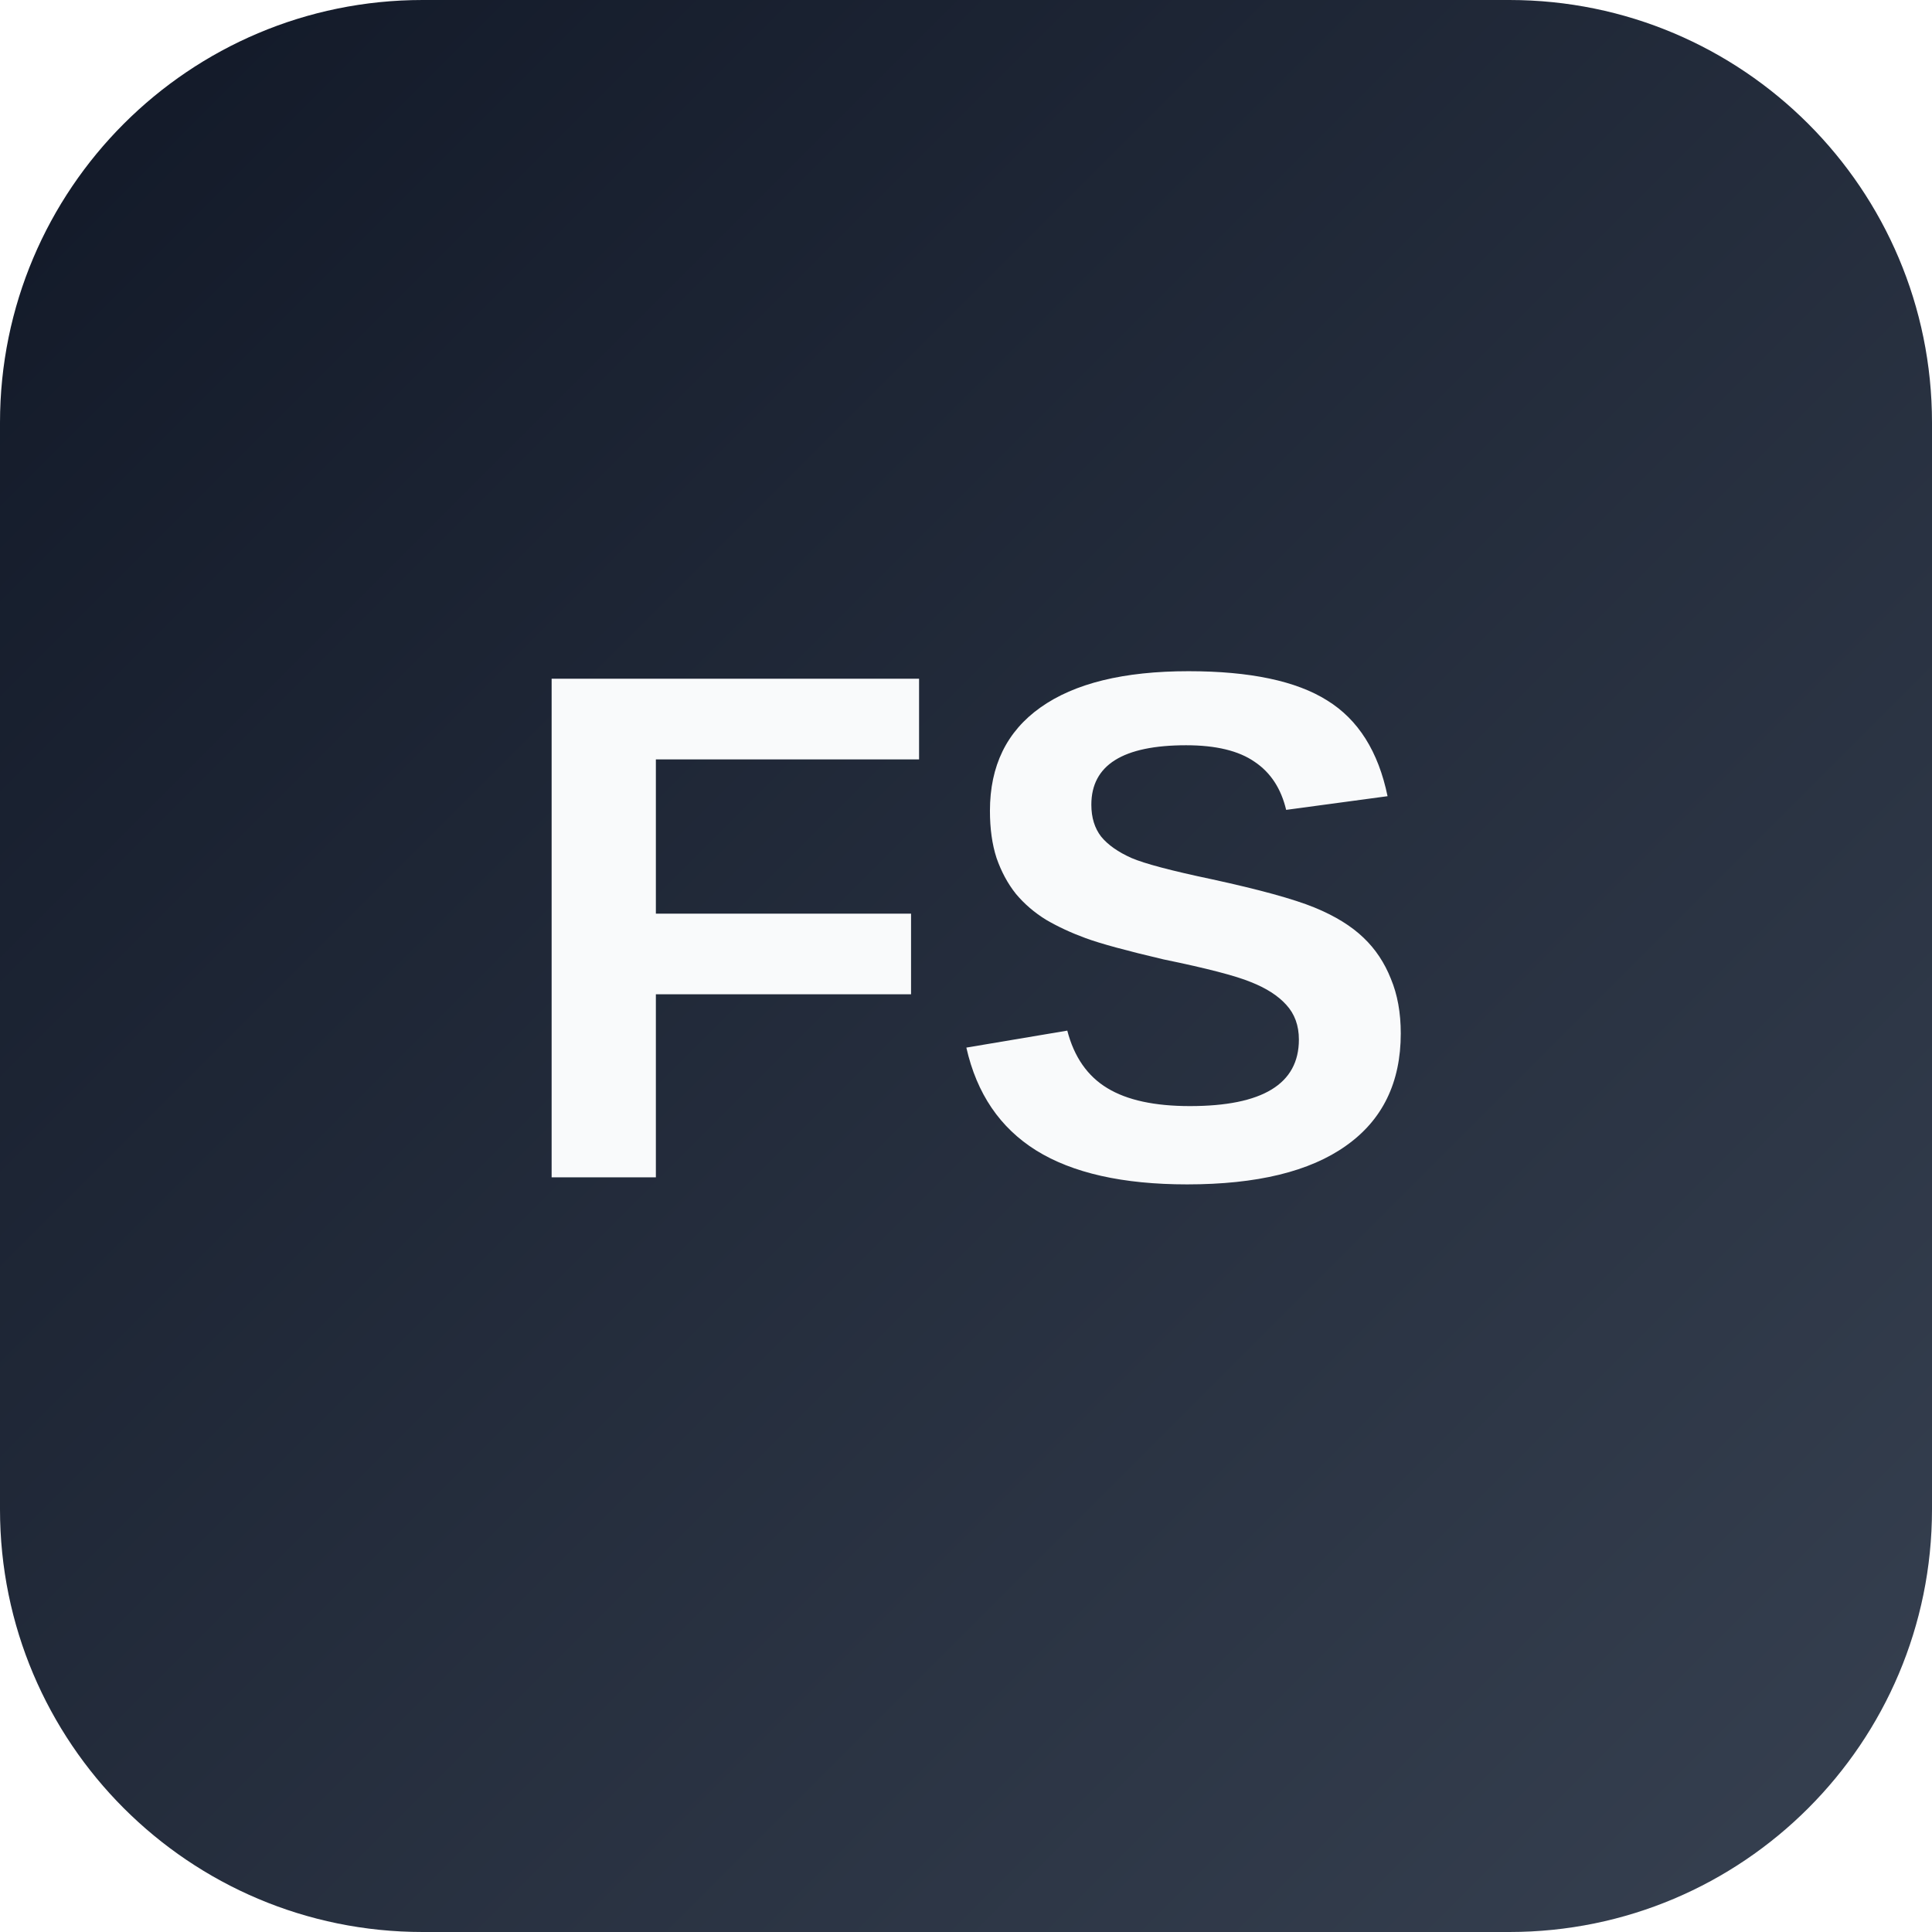
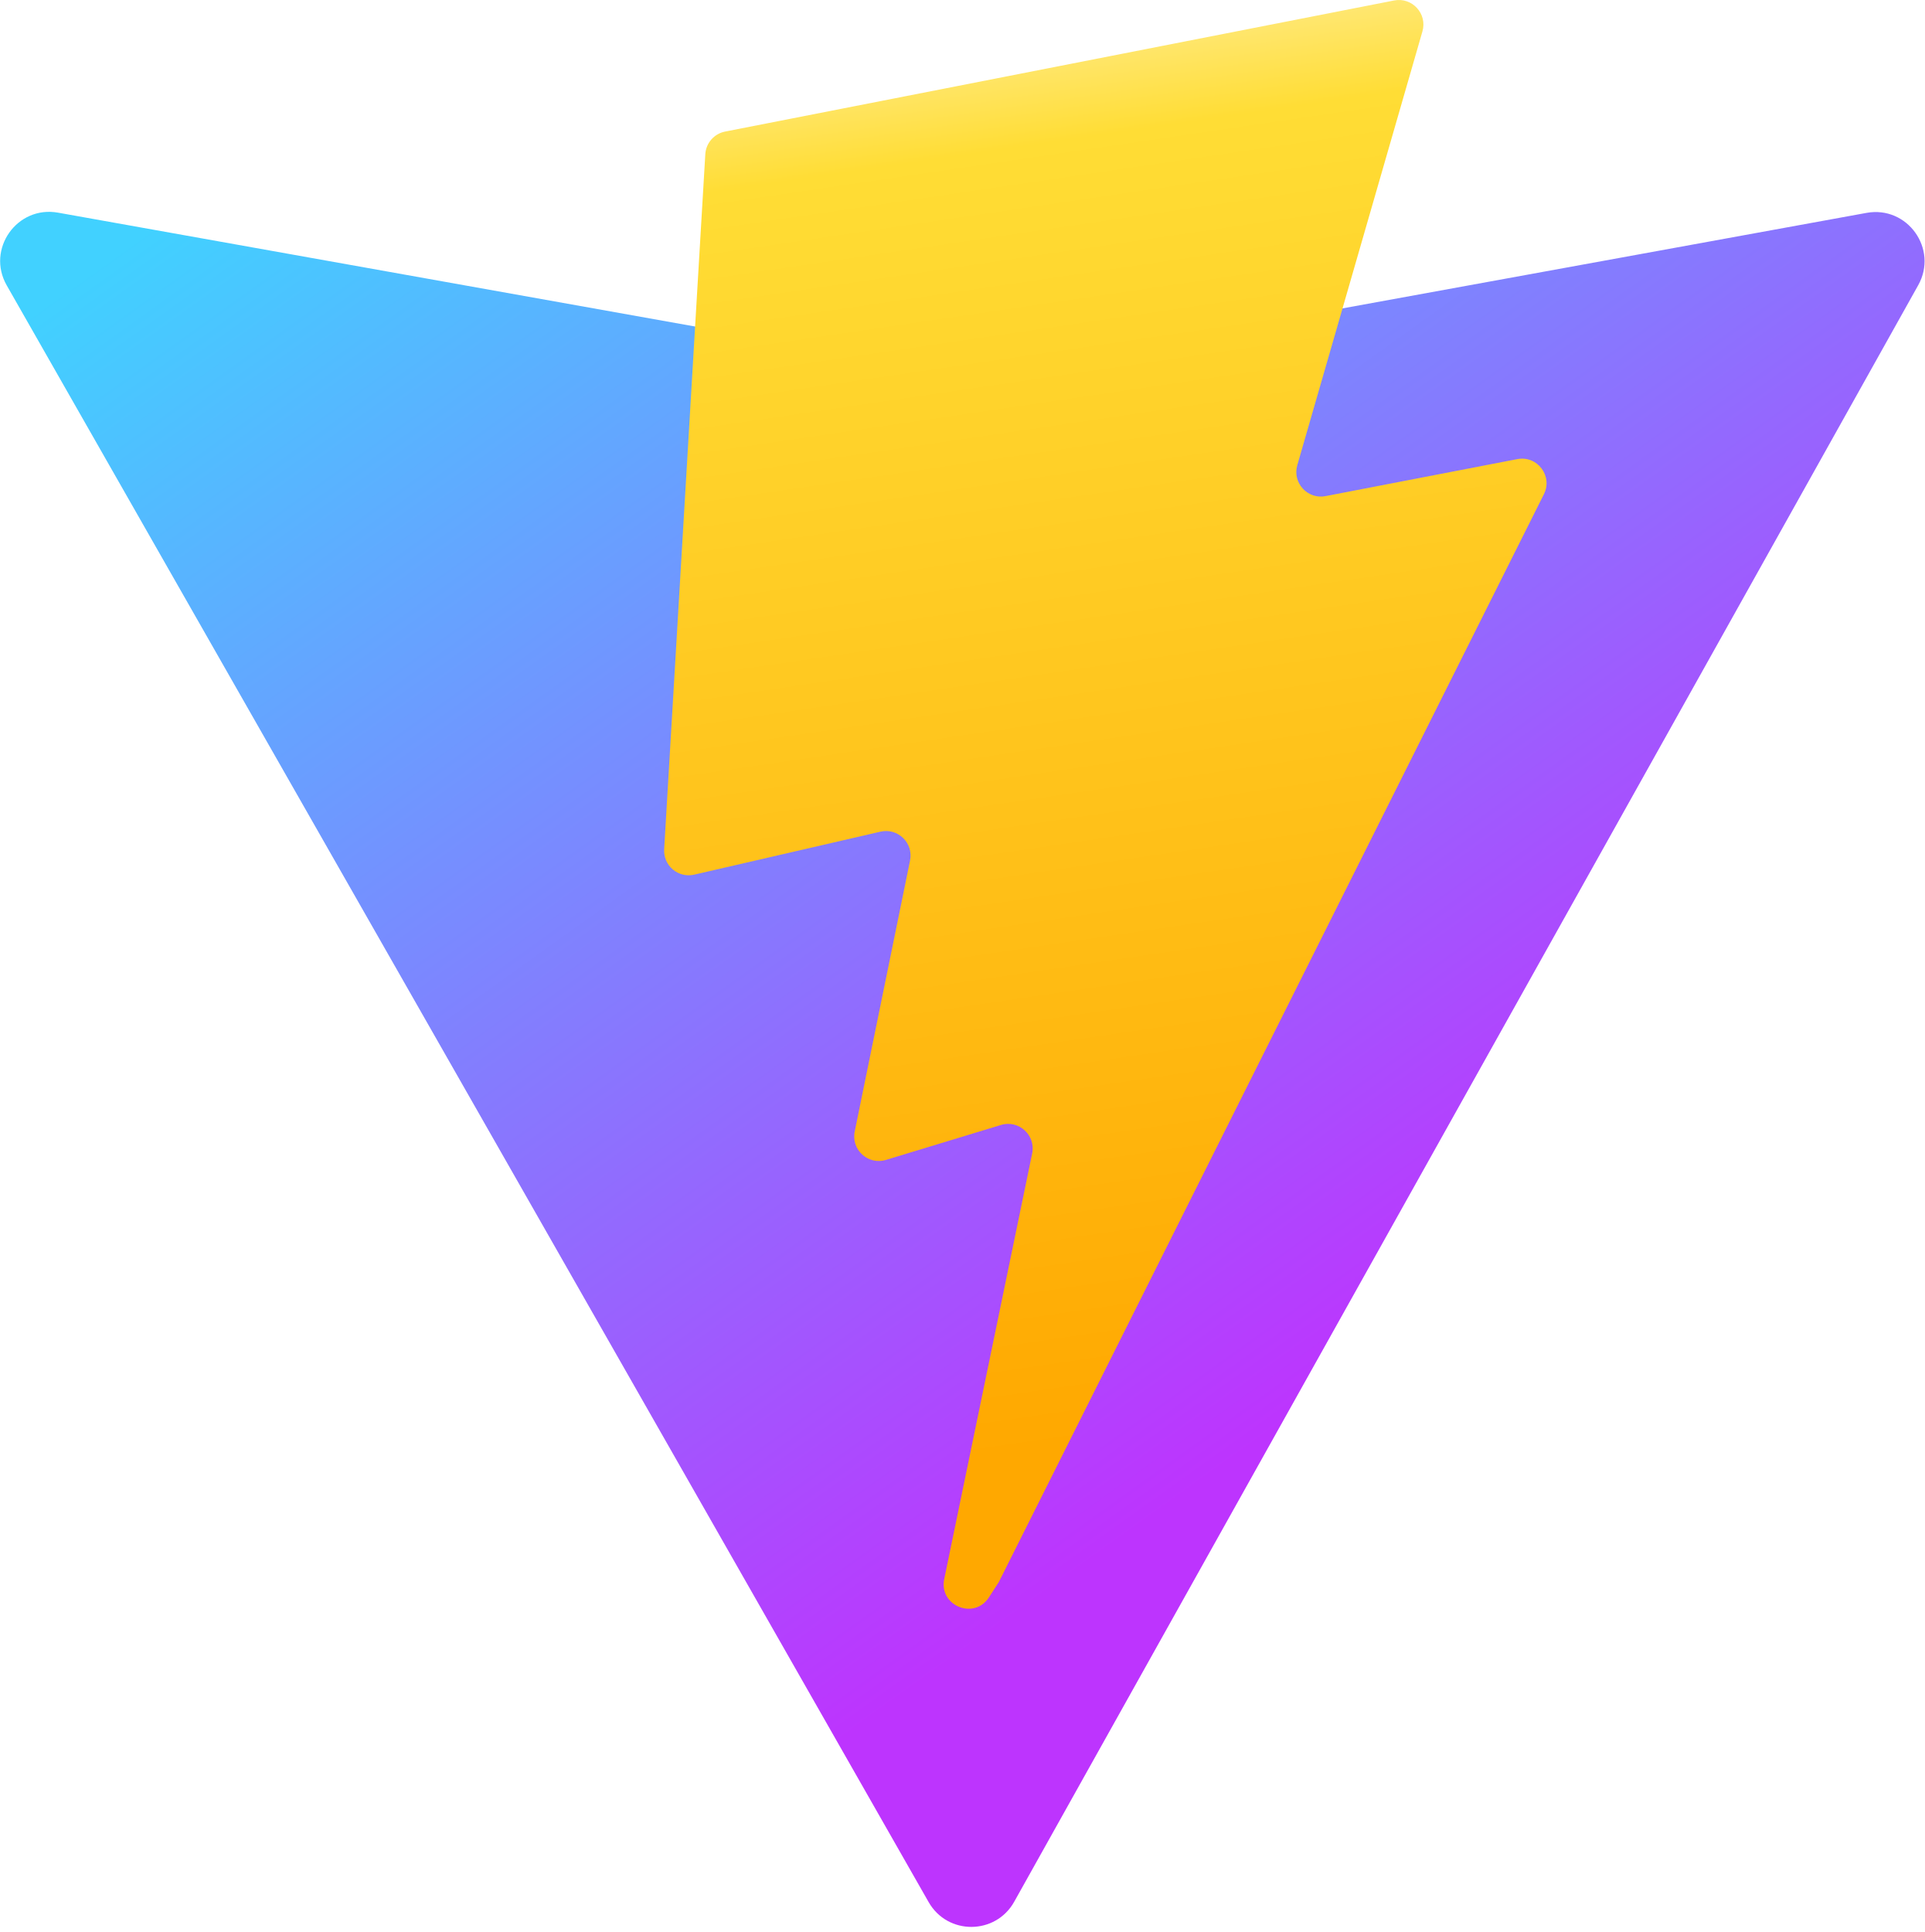
- <svg xmlns="http://www.w3.org/2000/svg" viewBox="0 0 64 64" role="img" aria-label="Fahim Sarker favicon">
+ <svg xmlns="http://www.w3.org/2000/svg" aria-hidden="true" role="img" class="iconify iconify--logos" width="31.88" height="32" preserveAspectRatio="xMidYMid meet" viewBox="0 0 256 257">
  <defs>
-     <linearGradient id="bg" x1="0" y1="0" x2="1" y2="1">
-       <stop offset="0%" stop-color="#111827" />
-       <stop offset="100%" stop-color="#374151" />
+     <linearGradient id="IconifyId1813088fe1fbc01fb466" x1="-.828%" x2="57.636%" y1="7.652%" y2="78.411%">
+       <stop offset="0%" stop-color="#41D1FF" />
+       <stop offset="100%" stop-color="#BD34FE" />
+     </linearGradient>
+     <linearGradient id="IconifyId1813088fe1fbc01fb467" x1="43.376%" x2="50.316%" y1="2.242%" y2="89.03%">
+       <stop offset="0%" stop-color="#FFEA83" />
+       <stop offset="8.333%" stop-color="#FFDD35" />
+       <stop offset="100%" stop-color="#FFA800" />
    </linearGradient>
  </defs>
-   <rect width="64" height="64" rx="14" fill="url(#bg)" />
-   <text x="32" y="39" text-anchor="middle" font-family="Segoe UI, Arial, sans-serif" font-size="24" font-weight="700" fill="#f9fafb">FS</text>
+   <path fill="url(#IconifyId1813088fe1fbc01fb466)" d="M255.153 37.938L134.897 252.976c-2.483 4.44-8.862 4.466-11.382.048L.875 37.958c-2.746-4.814 1.371-10.646 6.827-9.67l120.385 21.517a6.537 6.537 0 0 0 2.322-.004l117.867-21.483c5.438-.991 9.574 4.796 6.877 9.62Z" />
+   <path fill="url(#IconifyId1813088fe1fbc01fb467)" d="M185.432.063L96.44 17.501a3.268 3.268 0 0 0-2.634 3.014l-5.474 92.456a3.268 3.268 0 0 0 3.997 3.378l24.777-5.718c2.318-.535 4.413 1.507 3.936 3.838l-7.361 36.047c-.495 2.426 1.782 4.5 4.151 3.78l15.304-4.649c2.372-.72 4.652 1.36 4.15 3.788l-11.698 56.621c-.732 3.542 3.979 5.473 5.943 2.437l1.313-2.028l72.516-144.72c1.215-2.423-.88-5.186-3.54-4.672l-25.505 4.922c-2.396.462-4.435-1.77-3.759-4.114l16.646-57.705c.677-2.35-1.37-4.583-3.769-4.113Z" />
</svg>
